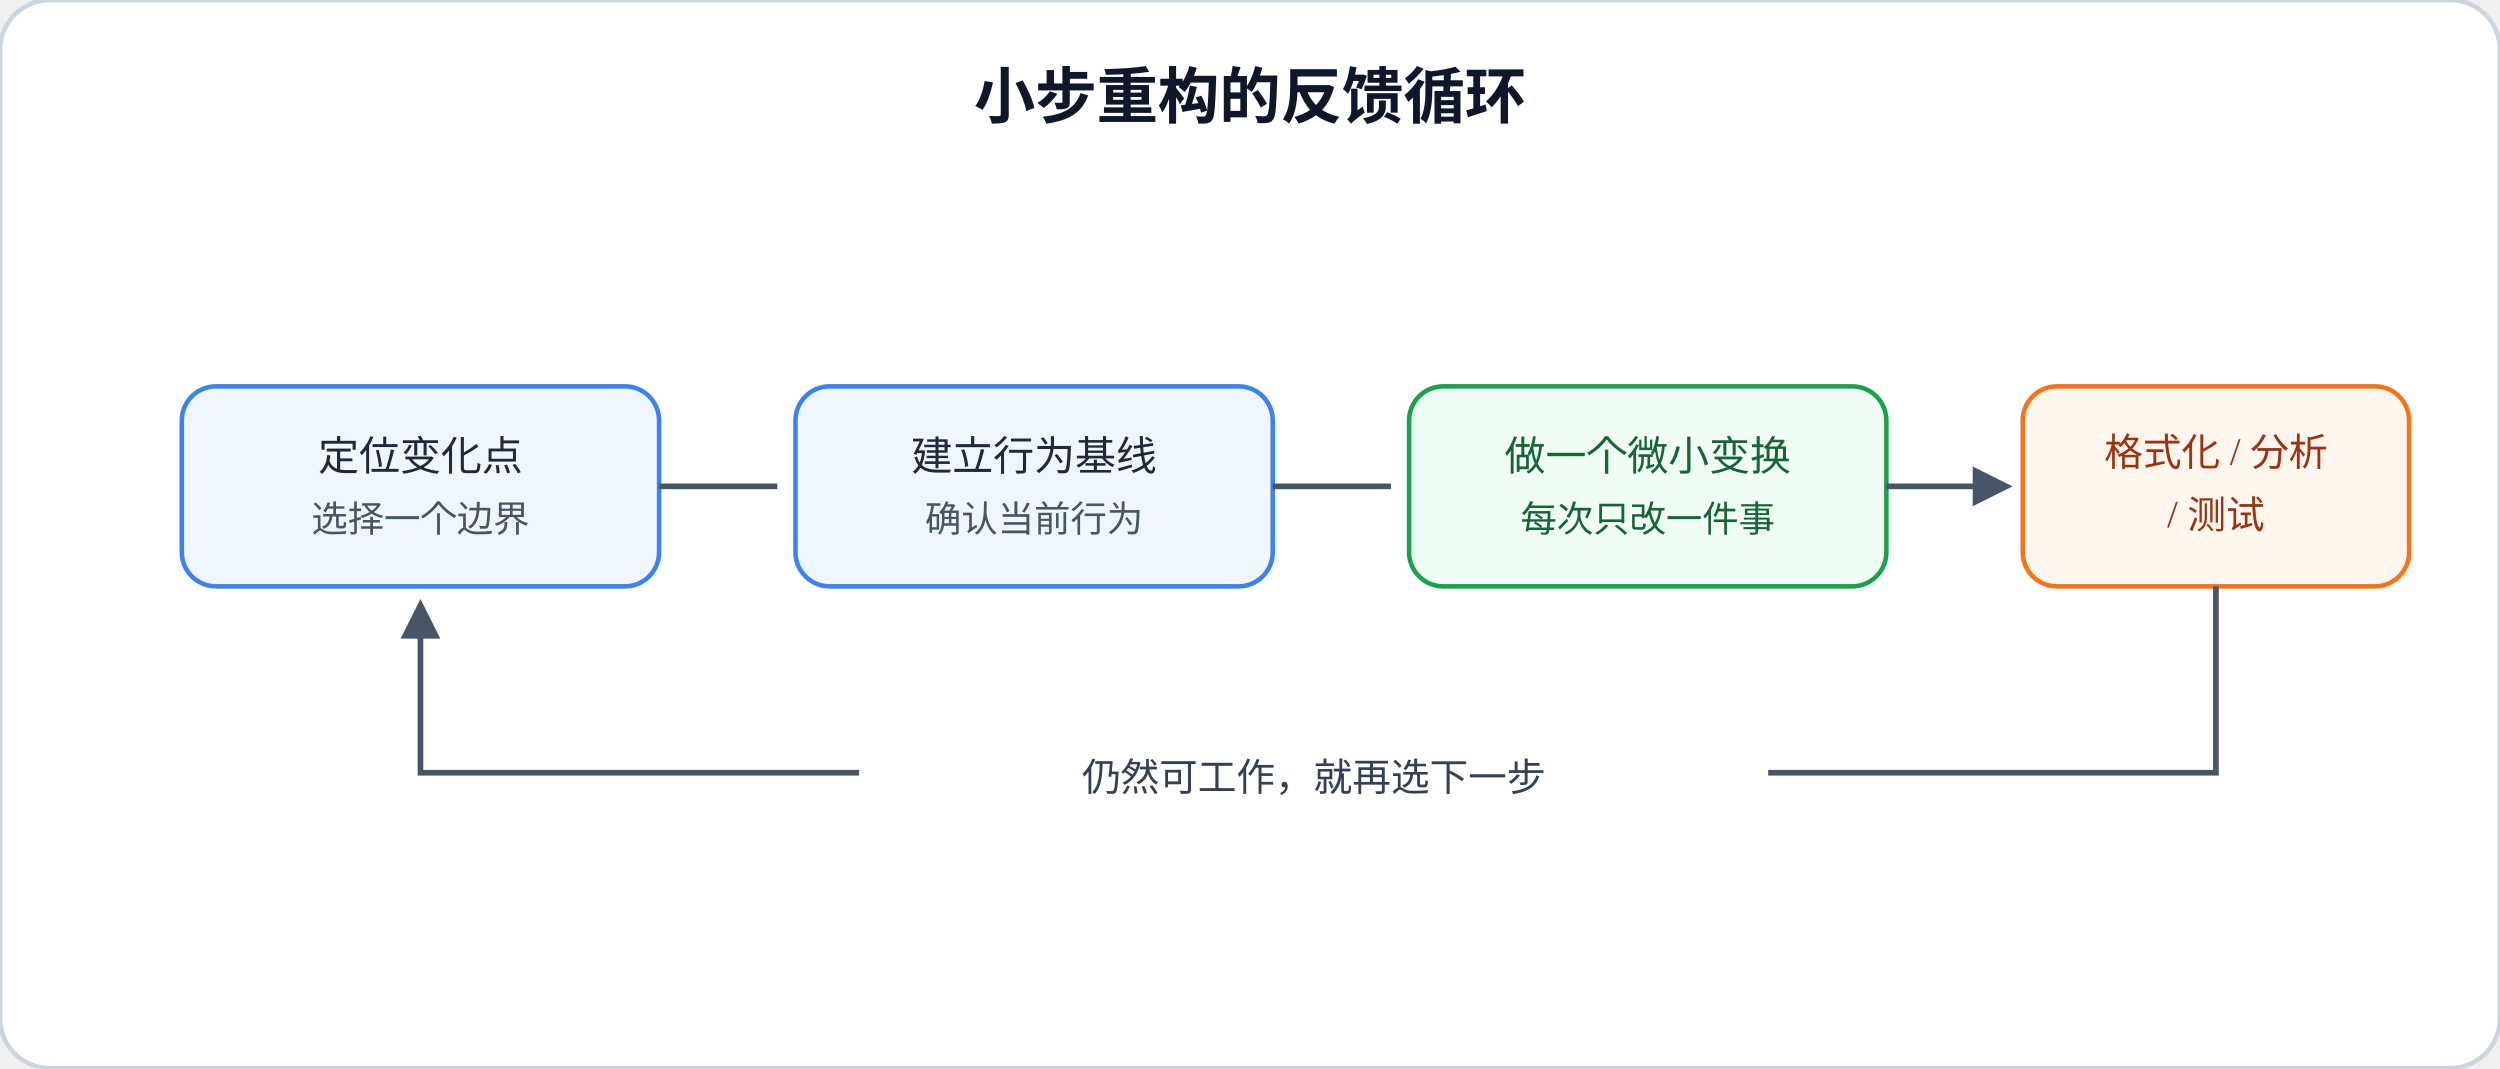
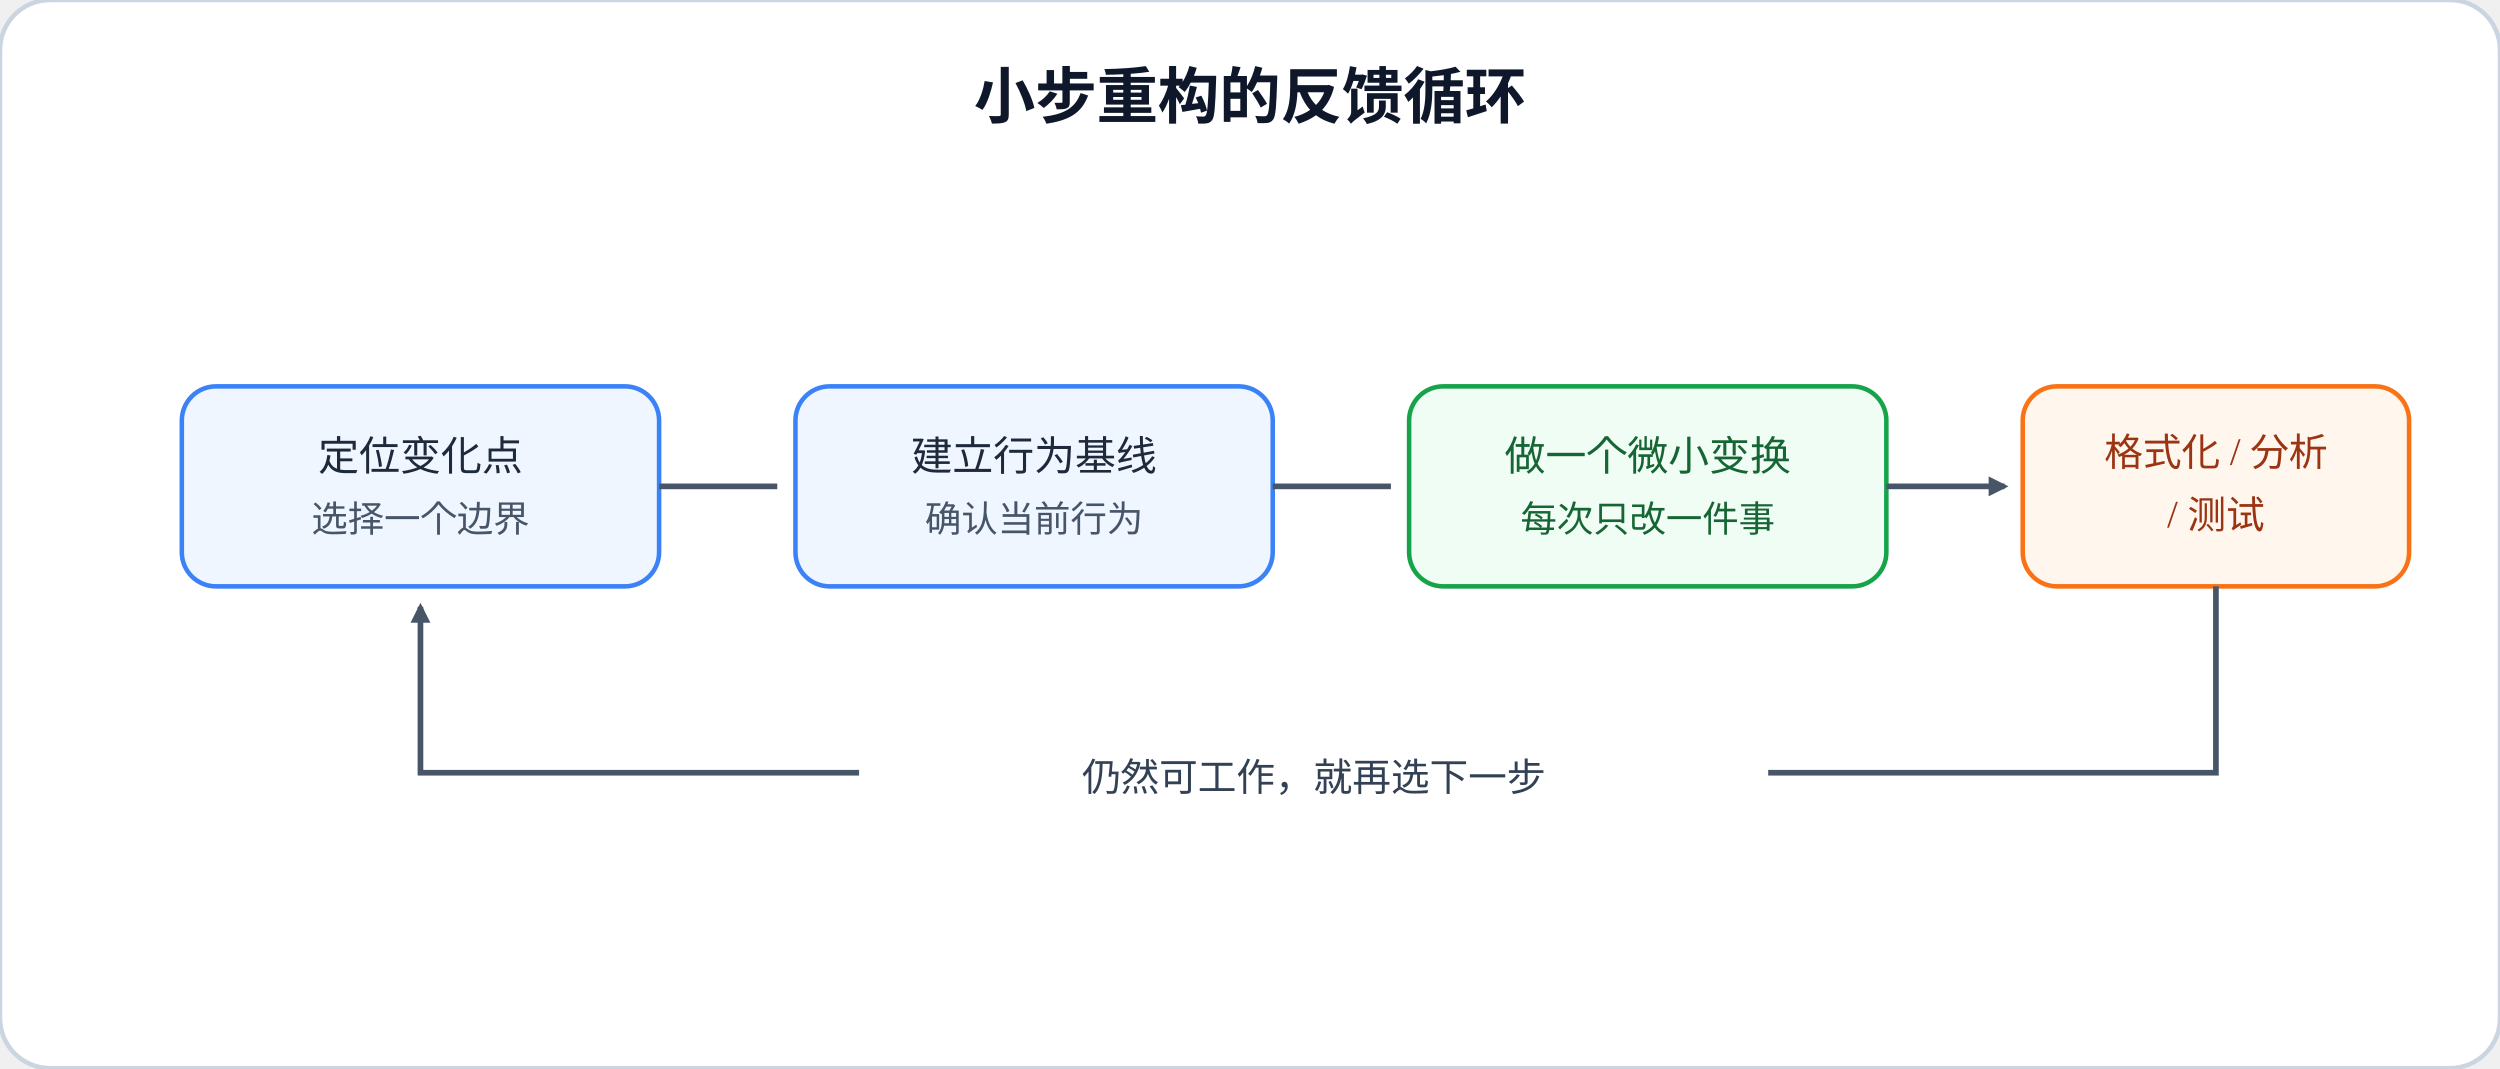
<svg xmlns="http://www.w3.org/2000/svg" width="1100" height="470" viewBox="0 0 1100 470" role="img">
  <defs>
-     <marker id="a" viewBox="0 0 10 10" refX="8" refY="5" markerWidth="7" markerHeight="7" orient="auto">
+     <marker id="a" viewBox="0 0 10 10" refX="8" refY="5" markerWidth="3.5" markerHeight="3.5" orient="auto">
      <path d="M0 0L10 5L0 10z" fill="#475569" />
    </marker>
  </defs>
  <rect width="100%" height="100%" rx="22" fill="#fff" stroke="#cbd5e1" stroke-width="2" />
  <text x="550" y="52" text-anchor="middle" font-size="27" font-weight="700" fill="#0f172a">小步重构的反馈循环</text>
  <rect x="80" y="170" width="210" height="88" rx="15" fill="#eff6ff" stroke="#3b82f6" stroke-width="2" />
  <text x="185" y="207" text-anchor="middle" font-size="18" fill="#1e293b">定位变化点</text>
  <text x="185" y="234" text-anchor="middle" font-size="16" fill="#475569">选择一个边界</text>
  <rect x="350" y="170" width="210" height="88" rx="15" fill="#eff6ff" stroke="#3b82f6" stroke-width="2" />
  <text x="455" y="207" text-anchor="middle" font-size="18" fill="#1e293b">建立行为基线</text>
  <text x="455" y="234" text-anchor="middle" font-size="16" fill="#475569">确认当前行为</text>
  <rect x="620" y="170" width="210" height="88" rx="15" fill="#f0fdf4" stroke="#16a34a" stroke-width="2" />
  <text x="725" y="207" text-anchor="middle" font-size="18" fill="#166534">做一个微小变换</text>
  <text x="725" y="234" text-anchor="middle" font-size="16" fill="#166534">每次只改一件事</text>
  <rect x="890" y="170" width="170" height="88" rx="15" fill="#fff7ed" stroke="#f97316" stroke-width="2" />
  <text x="975" y="205" text-anchor="middle" font-size="17" fill="#9a3412">格式化 / 分析</text>
  <text x="975" y="232" text-anchor="middle" font-size="17" fill="#9a3412">/ 测试</text>
  <path d="M290 214H342M560 214H612M830 214H882" stroke="#475569" stroke-width="2.5" marker-end="url(#a)" />
  <path d="M975 258V340H185V267" fill="none" stroke="#475569" stroke-width="2.5" marker-end="url(#a)" />
  <rect x="378" y="320" width="400" height="42" rx="18" fill="#fff" />
  <text x="578" y="348" text-anchor="middle" font-size="17" fill="#334155">仍然可工作，就再选下一步</text>
</svg>
